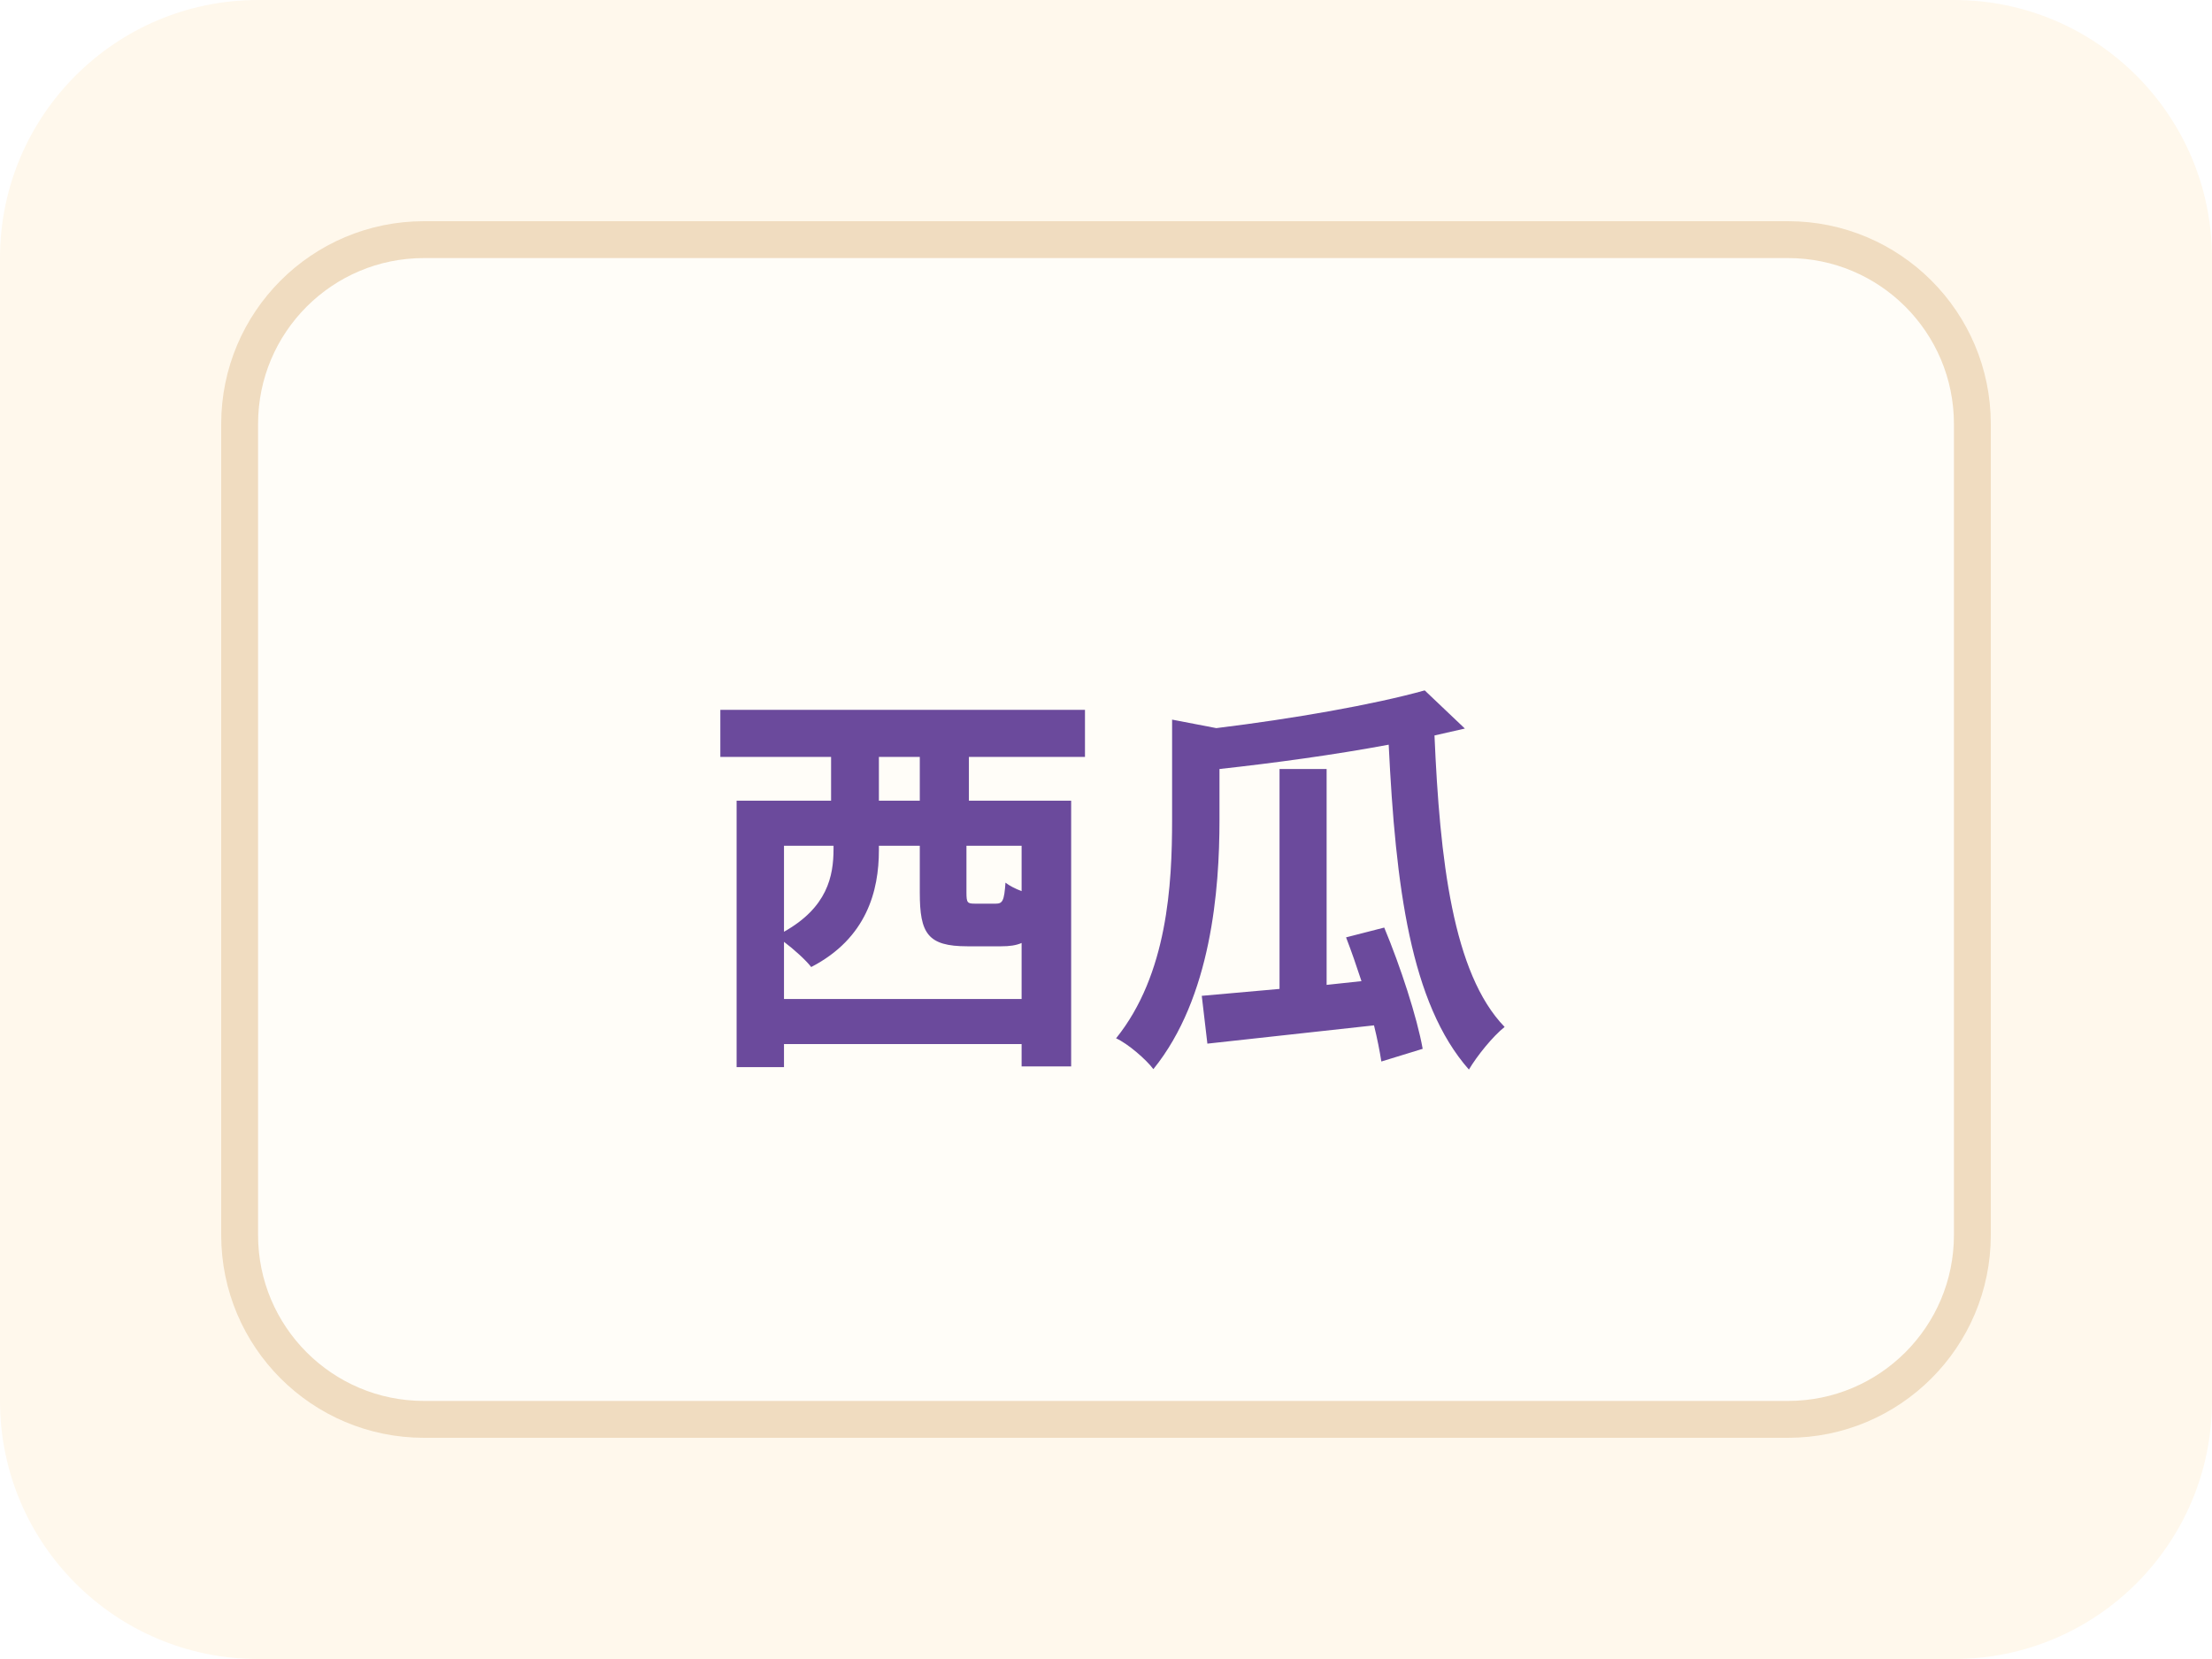
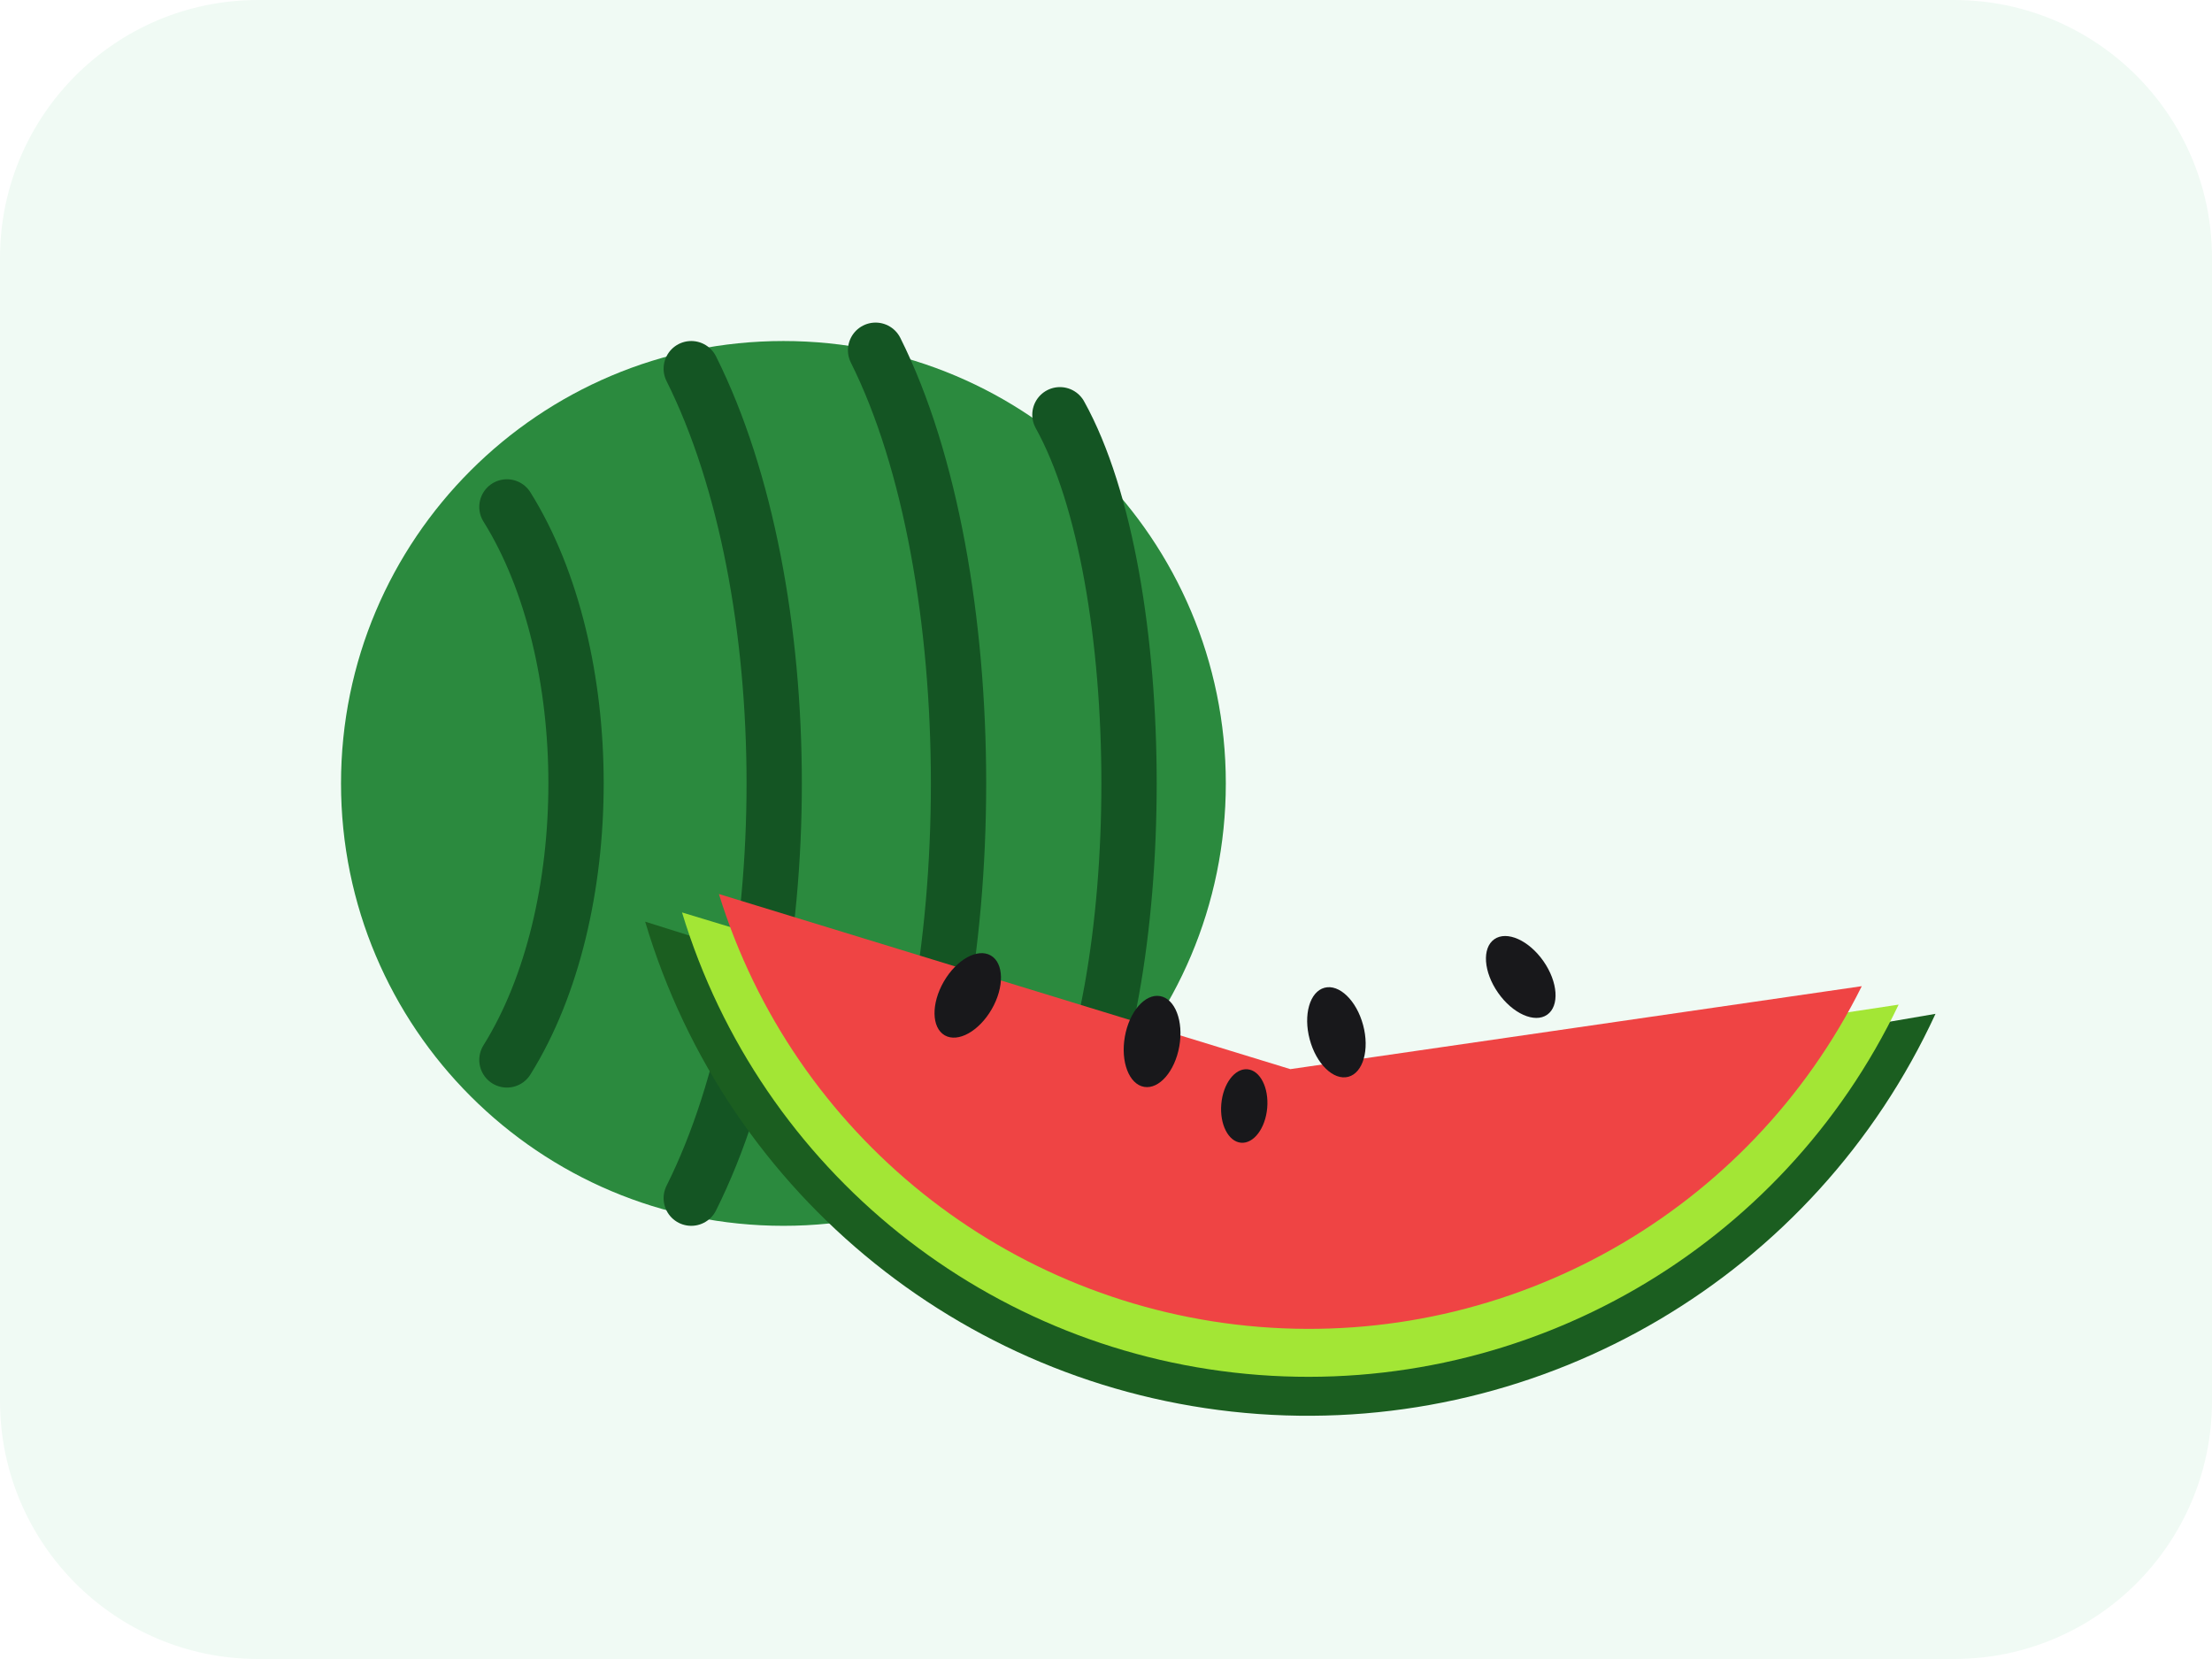
- <svg xmlns="http://www.w3.org/2000/svg" viewBox="0 0 240 180" role="img" aria-label="西瓜">
-   <rect width="240" height="180" rx="28" fill="#fff8ec" />
-   <rect x="26" y="26" width="188" height="128" rx="20" fill="#fffdf8" stroke="#f0dcc0" stroke-width="4" />
-   <text x="120" y="112" text-anchor="middle" font-family="KaiTi, STKaiti, 'Songti SC', serif" font-size="44" font-weight="700" fill="#6b4a9c">西瓜</text>
+ <svg xmlns="http://www.w3.org/2000/svg" viewBox="0 0 240 180">
+   <rect width="240" height="180" rx="28" fill="#f0faf4" />
+   <circle cx="85" cy="85" r="48" fill="#2b8a3e" />
+   <path d="M55 55c10 16 10 44 0 60M75 40c12 24 12 66 0 90M95 38c12 24 12 70 0 94M115 45c10 18 10 62 0 80" stroke="#145523" stroke-width="6" fill="none" stroke-linecap="round" />
+   <path d="M70 100a75 75 0 0 0 140 10l-70 12Z" fill="#1b5e20" />
+   <path d="M74 99a71 71 0 0 0 132 10l-66 10Z" fill="#a3e635" />
+   <path d="M78 97a67 67 0 0 0 124 10l-62 9Z" fill="#ef4444" />
+   <ellipse cx="105" cy="108" rx="3" ry="5" transform="rotate(30 105 108)" fill="#18181b" />
+   <ellipse cx="125" cy="113" rx="3" ry="5" transform="rotate(10 125 113)" fill="#18181b" />
+   <ellipse cx="145" cy="112" rx="3" ry="5" transform="rotate(-15 145 112)" fill="#18181b" />
+   <ellipse cx="165" cy="106" rx="3" ry="5" transform="rotate(-35 165 106)" fill="#18181b" />
+   <ellipse cx="135" cy="120" rx="2.5" ry="4" transform="rotate(5 135 120)" fill="#18181b" />
</svg>
